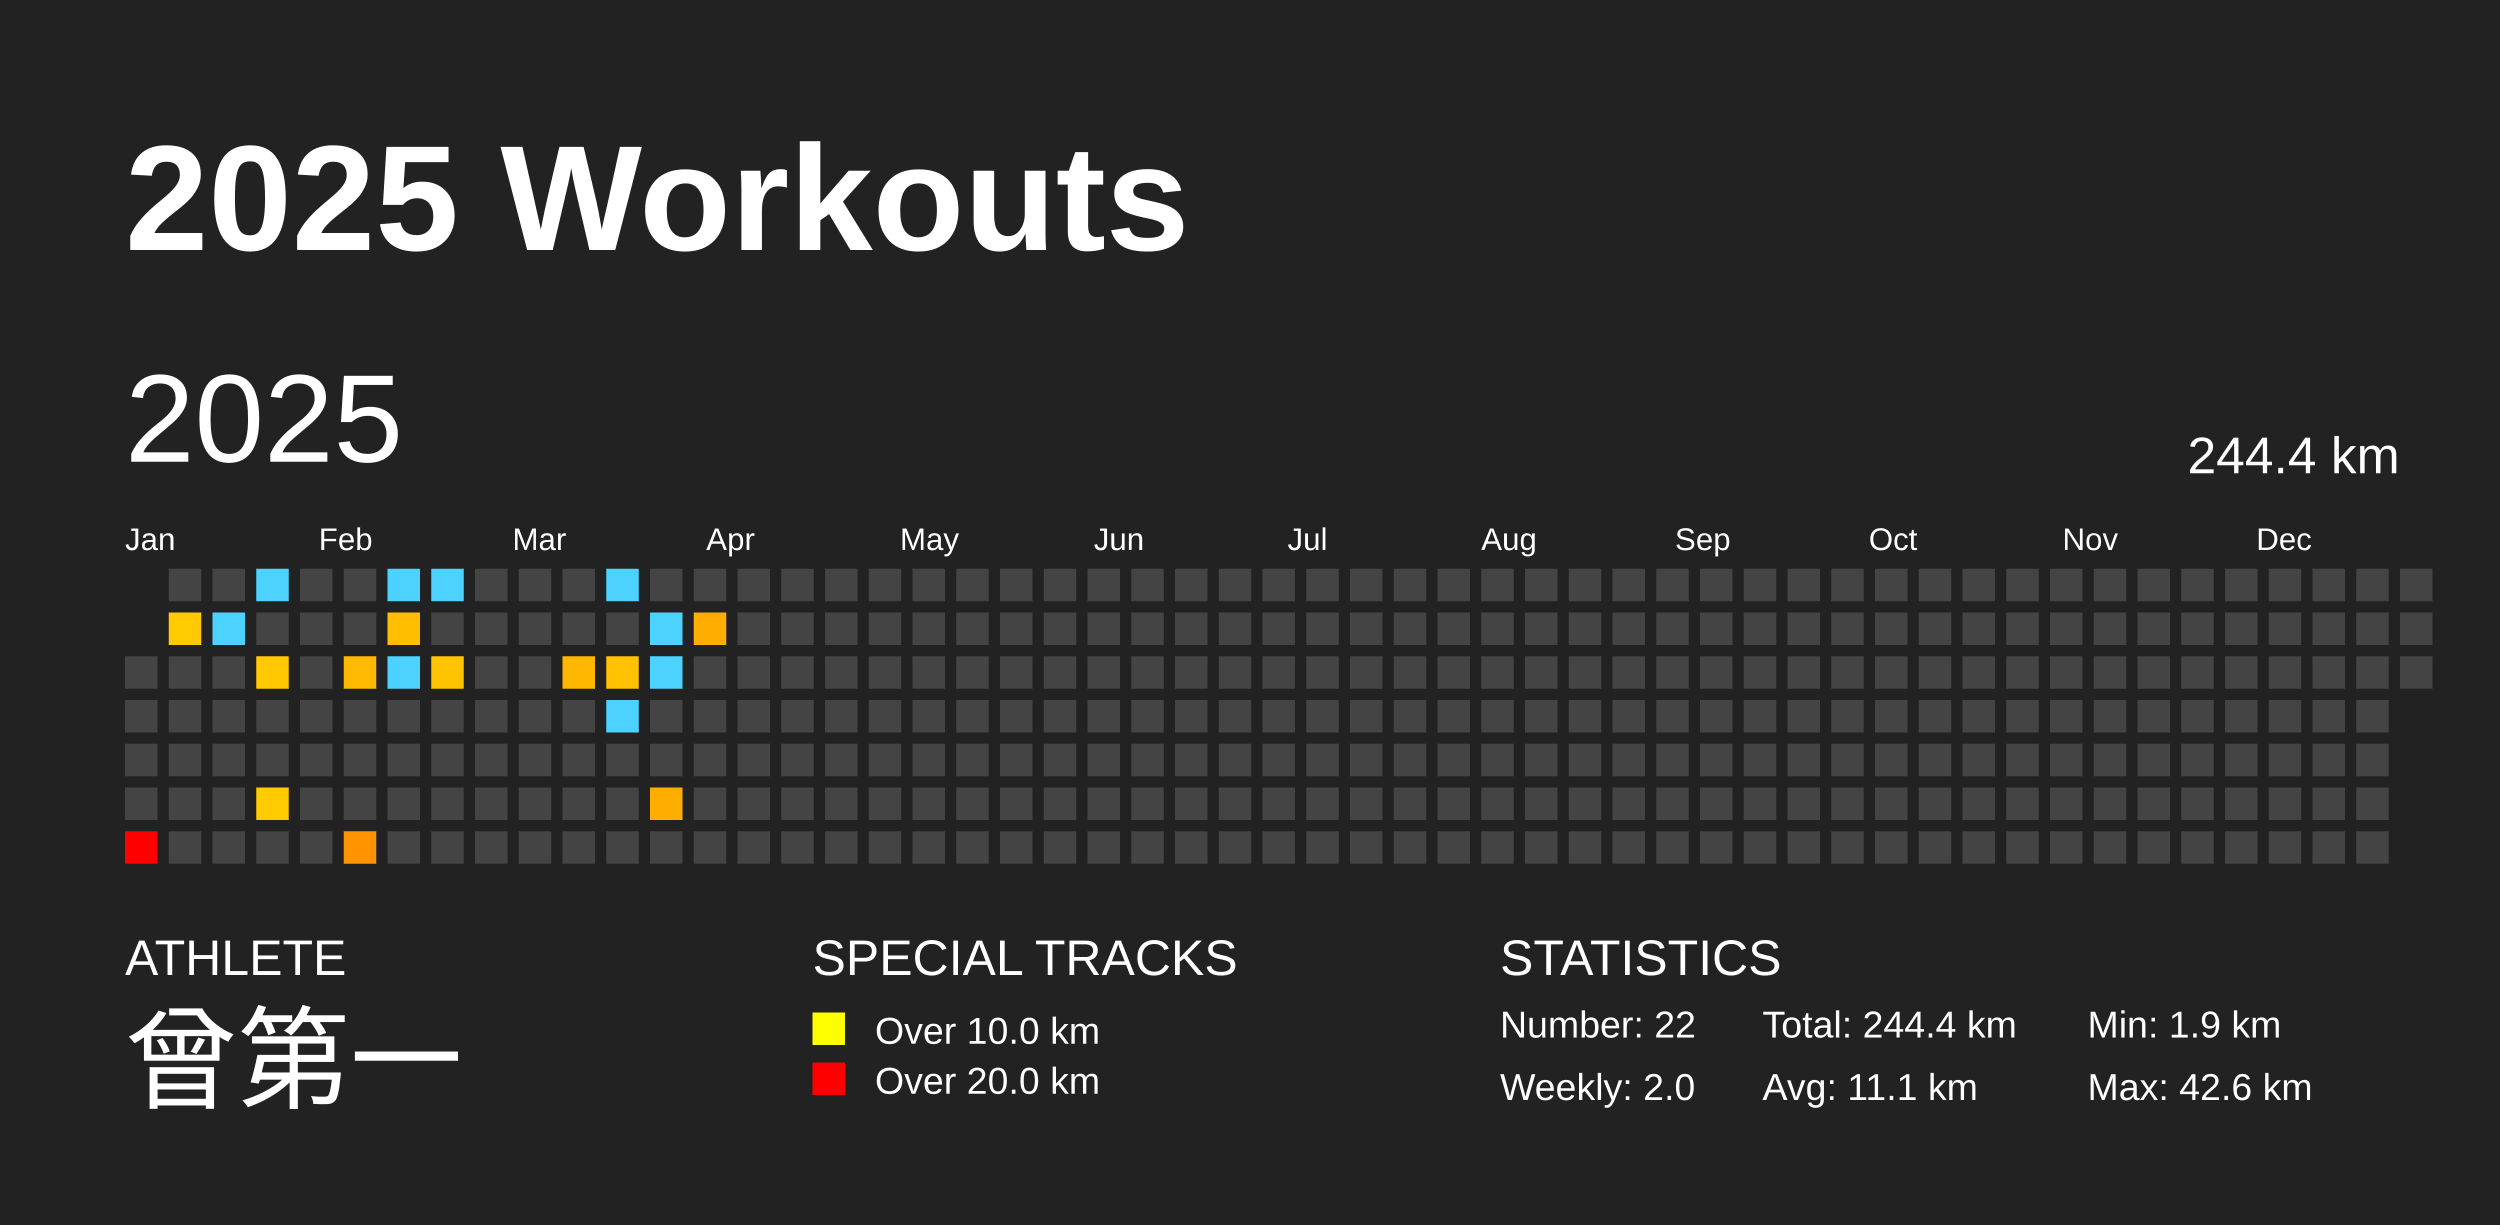
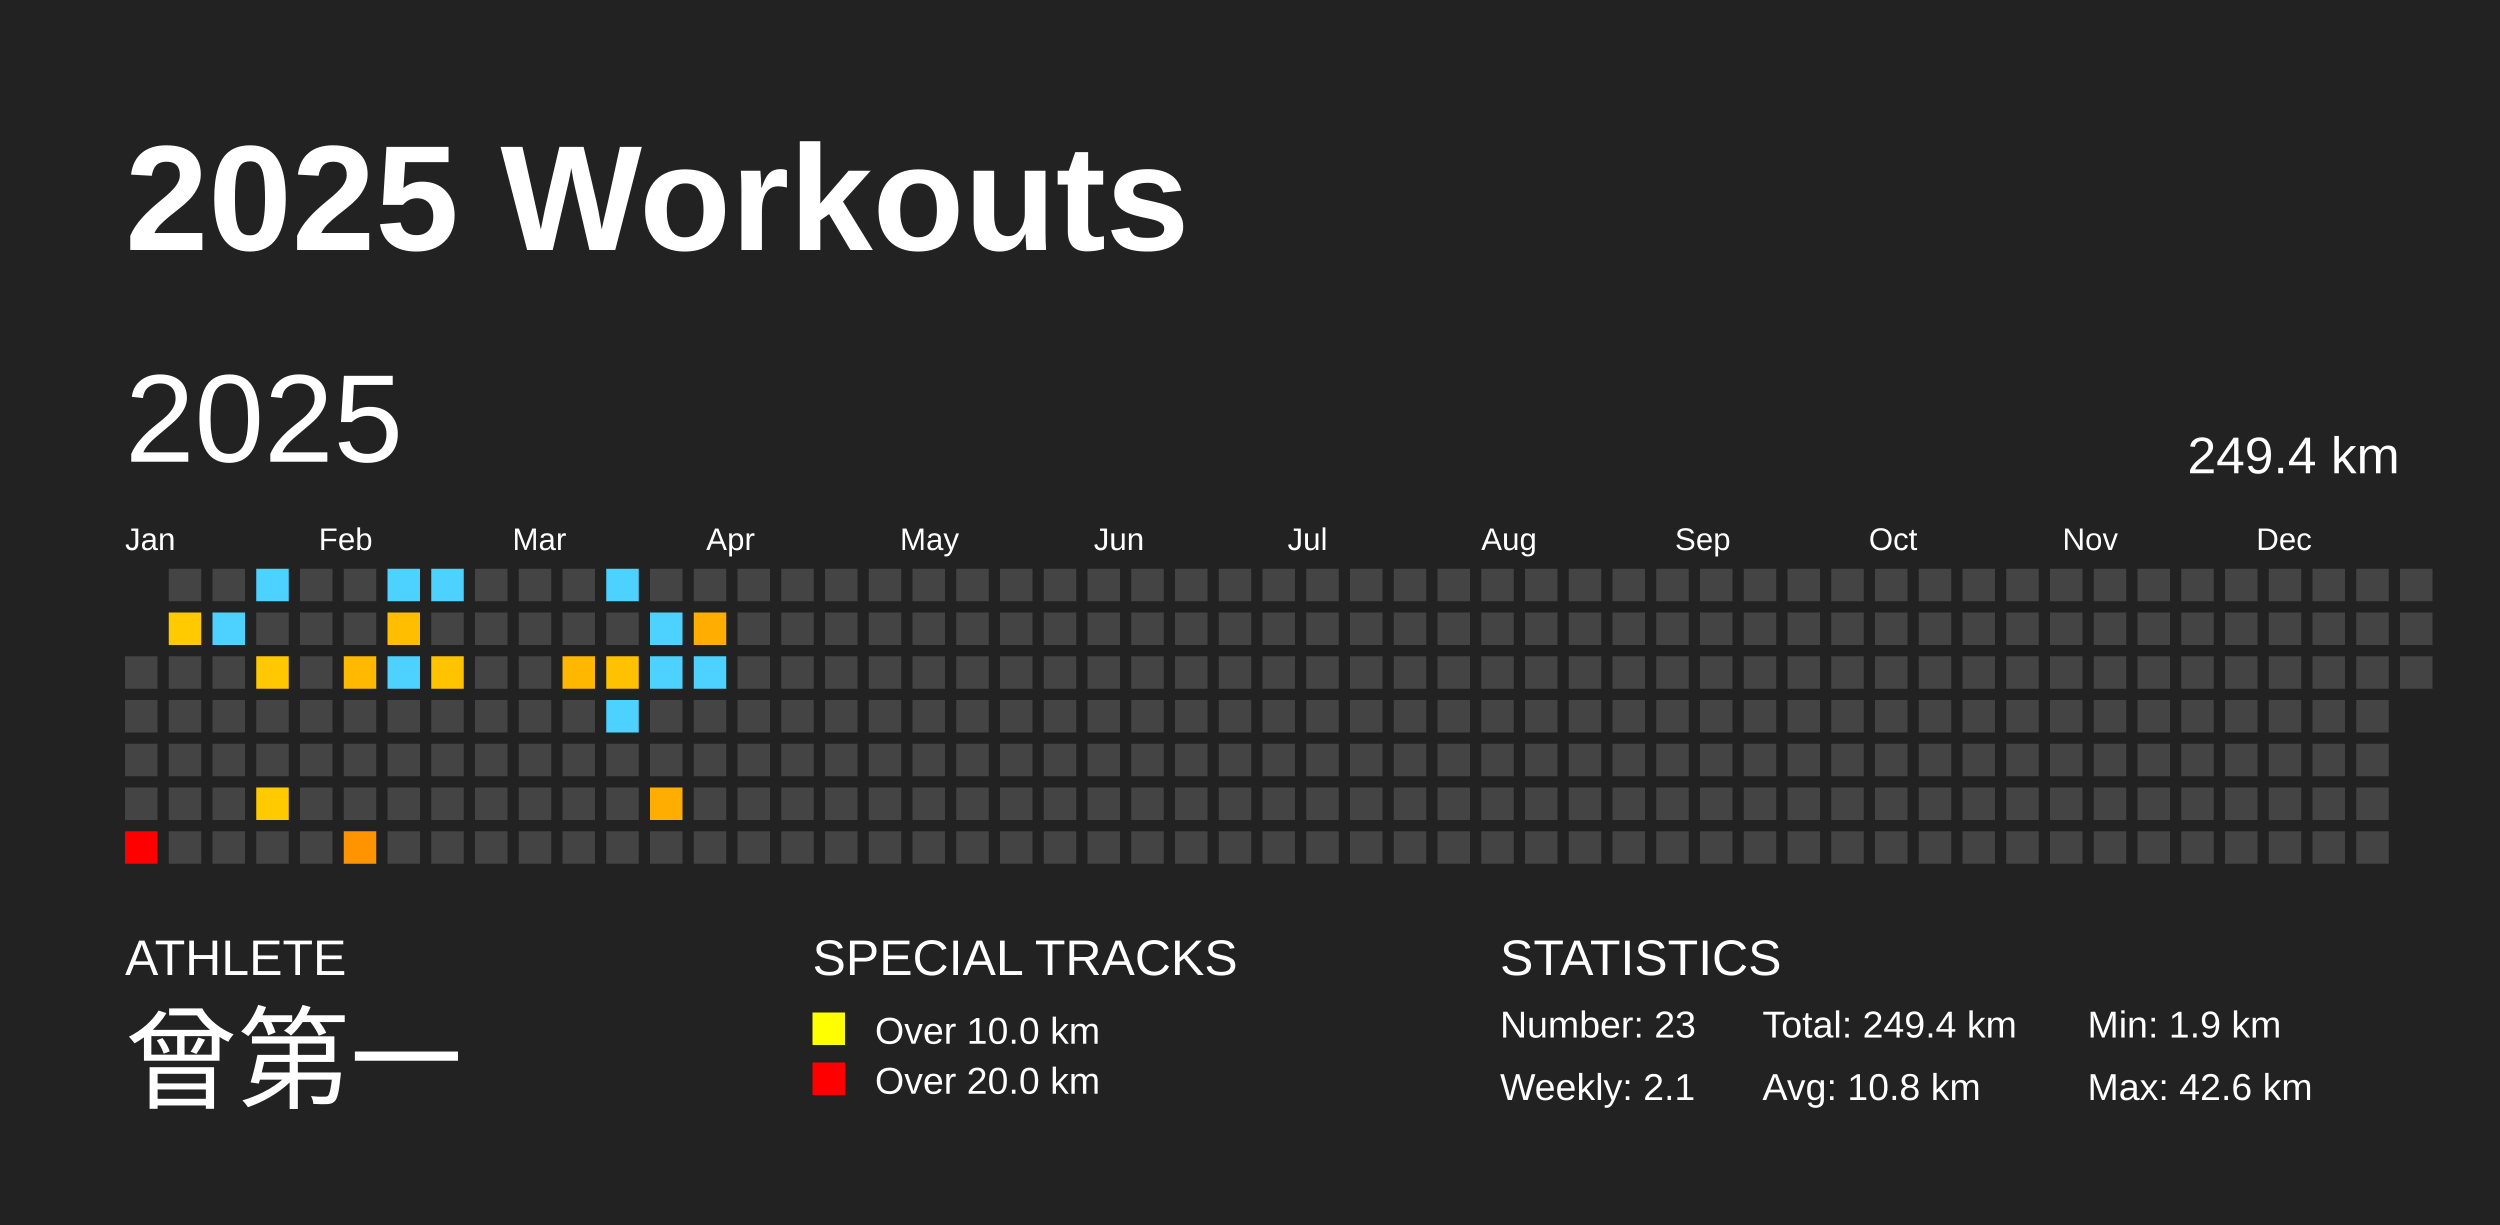
<svg xmlns="http://www.w3.org/2000/svg" baseProfile="full" height="98mm" version="1.1" viewBox="0,0,200,98" width="200mm">
  <defs />
  <rect fill="#222222" height="98" width="200" x="0" y="0" />
  <text fill="#FFFFFF" style="font-size:12px; font-family:Arial; font-weight:bold;" x="10" y="20">2025 Workouts</text>
  <text fill="#FFFFFF" style="font-size:4px; font-family:Arial" x="10" y="78">ATHLETE</text>
  <text fill="#FFFFFF" style="font-size:9px; font-family:Arial" x="10" y="88">曾第一</text>
  <text fill="#FFFFFF" style="font-size:4px; font-family:Arial" x="65" y="78">SPECIAL TRACKS</text>
  <rect fill="yellow" height="2.6" width="2.6" x="65" y="81" />
  <text fill="#FFFFFF" style="font-size:3px; font-family:Arial" x="70" y="83.5">Over 10.0 km</text>
  <rect fill="red" height="2.6" width="2.6" x="65" y="85" />
  <text fill="#FFFFFF" style="font-size:3px; font-family:Arial" x="70" y="87.5">Over 20.0 km</text>
  <text fill="#FFFFFF" style="font-size:4px; font-family:Arial" x="120" y="78">STATISTICS</text>
-   <text fill="#FFFFFF" style="font-size:3px; font-family:Arial" x="120" y="83">Number: 22</text>
-   <text fill="#FFFFFF" style="font-size:3px; font-family:Arial" x="120" y="88">Weekly: 2.0</text>
-   <text fill="#FFFFFF" style="font-size:3px; font-family:Arial" x="141" y="83">Total: 244.4 km</text>
-   <text fill="#FFFFFF" style="font-size:3px; font-family:Arial" x="141" y="88">Avg: 11.1 km</text>
+   <text fill="#FFFFFF" style="font-size:3px; font-family:Arial" x="120" y="83">Number: 23</text>
+   <text fill="#FFFFFF" style="font-size:3px; font-family:Arial" x="120" y="88">Weekly: 2.1</text>
+   <text fill="#FFFFFF" style="font-size:3px; font-family:Arial" x="141" y="83">Total: 249.4 km</text>
+   <text fill="#FFFFFF" style="font-size:3px; font-family:Arial" x="141" y="88">Avg: 10.8 km</text>
  <text fill="#FFFFFF" style="font-size:3px; font-family:Arial" x="167" y="83">Min: 1.9 km</text>
  <text fill="#FFFFFF" style="font-size:3px; font-family:Arial" x="167" y="88">Max: 42.6 km</text>
  <text dominant-baseline="hanging" fill="#FFFFFF" style="font-size:10.0px; font-family:Arial;" x="10" y="30">2025</text>
-   <text dominant-baseline="hanging" fill="#FFFFFF" style="font-size:4.125px; font-family:Arial;" x="175" y="35">244.4 km</text>
+   <text dominant-baseline="hanging" fill="#FFFFFF" style="font-size:4.125px; font-family:Arial;" x="175" y="35">249.4 km</text>
  <text fill="#FFFFFF" style="font-size:2.5px; font-family:Arial" x="10.0" y="44">Jan</text>
  <text fill="#FFFFFF" style="font-size:2.5px; font-family:Arial" x="25.5" y="44">Feb</text>
  <text fill="#FFFFFF" style="font-size:2.5px; font-family:Arial" x="41.0" y="44">Mar</text>
  <text fill="#FFFFFF" style="font-size:2.5px; font-family:Arial" x="56.5" y="44">Apr</text>
  <text fill="#FFFFFF" style="font-size:2.5px; font-family:Arial" x="72.0" y="44">May</text>
  <text fill="#FFFFFF" style="font-size:2.5px; font-family:Arial" x="87.5" y="44">Jun</text>
  <text fill="#FFFFFF" style="font-size:2.5px; font-family:Arial" x="103.0" y="44">Jul</text>
  <text fill="#FFFFFF" style="font-size:2.5px; font-family:Arial" x="118.5" y="44">Aug</text>
  <text fill="#FFFFFF" style="font-size:2.5px; font-family:Arial" x="134.0" y="44">Sep</text>
  <text fill="#FFFFFF" style="font-size:2.5px; font-family:Arial" x="149.5" y="44">Oct</text>
  <text fill="#FFFFFF" style="font-size:2.5px; font-family:Arial" x="165.0" y="44">Nov</text>
  <text fill="#FFFFFF" style="font-size:2.5px; font-family:Arial" x="180.5" y="44">Dec</text>
  <rect fill="#444444" height="2.6" width="2.6" x="10.0" y="52.5" />
  <rect fill="#444444" height="2.6" width="2.6" x="10.0" y="56.0" />
  <rect fill="#444444" height="2.6" width="2.6" x="10.0" y="59.5" />
  <rect fill="#444444" height="2.6" width="2.6" x="10.0" y="63.0" />
  <rect fill="red" height="2.6" width="2.6" x="10.0" y="66.5" />
  <rect fill="#444444" height="2.6" width="2.6" x="13.5" y="45.5" />
  <rect fill="#ffca00" height="2.6" width="2.6" x="13.5" y="49.0" />
  <rect fill="#444444" height="2.6" width="2.6" x="13.5" y="52.5" />
  <rect fill="#444444" height="2.6" width="2.6" x="13.5" y="56.0" />
  <rect fill="#444444" height="2.6" width="2.6" x="13.5" y="59.5" />
  <rect fill="#444444" height="2.6" width="2.6" x="13.5" y="63.0" />
  <rect fill="#444444" height="2.6" width="2.6" x="13.5" y="66.5" />
  <rect fill="#444444" height="2.6" width="2.6" x="17.0" y="45.5" />
  <rect fill="#4dd2ff" height="2.6" width="2.6" x="17.0" y="49.0" />
  <rect fill="#444444" height="2.6" width="2.6" x="17.0" y="52.5" />
  <rect fill="#444444" height="2.6" width="2.6" x="17.0" y="56.0" />
  <rect fill="#444444" height="2.6" width="2.6" x="17.0" y="59.5" />
  <rect fill="#444444" height="2.6" width="2.6" x="17.0" y="63.0" />
  <rect fill="#444444" height="2.6" width="2.6" x="17.0" y="66.5" />
  <rect fill="#4dd2ff" height="2.6" width="2.6" x="20.5" y="45.5" />
  <rect fill="#444444" height="2.6" width="2.6" x="20.5" y="49.0" />
  <rect fill="#ffc800" height="2.6" width="2.6" x="20.5" y="52.5" />
  <rect fill="#444444" height="2.6" width="2.6" x="20.5" y="56.0" />
  <rect fill="#444444" height="2.6" width="2.6" x="20.5" y="59.5" />
  <rect fill="#ffcb00" height="2.6" width="2.6" x="20.5" y="63.0" />
  <rect fill="#444444" height="2.6" width="2.6" x="20.5" y="66.5" />
  <rect fill="#444444" height="2.6" width="2.6" x="24.0" y="45.5" />
  <rect fill="#444444" height="2.6" width="2.6" x="24.0" y="49.0" />
  <rect fill="#444444" height="2.6" width="2.6" x="24.0" y="52.5" />
  <rect fill="#444444" height="2.6" width="2.6" x="24.0" y="56.0" />
  <rect fill="#444444" height="2.6" width="2.6" x="24.0" y="59.5" />
  <rect fill="#444444" height="2.6" width="2.6" x="24.0" y="63.0" />
  <rect fill="#444444" height="2.6" width="2.6" x="24.0" y="66.5" />
  <rect fill="#444444" height="2.6" width="2.6" x="27.5" y="45.5" />
  <rect fill="#444444" height="2.6" width="2.6" x="27.5" y="49.0" />
  <rect fill="#ffb900" height="2.6" width="2.6" x="27.5" y="52.5" />
  <rect fill="#444444" height="2.6" width="2.6" x="27.5" y="56.0" />
  <rect fill="#444444" height="2.6" width="2.6" x="27.5" y="59.5" />
  <rect fill="#444444" height="2.6" width="2.6" x="27.5" y="63.0" />
  <rect fill="#ff9400" height="2.6" width="2.6" x="27.5" y="66.5" />
  <rect fill="#4dd2ff" height="2.6" width="2.6" x="31.0" y="45.5" />
  <rect fill="#ffbf00" height="2.6" width="2.6" x="31.0" y="49.0" />
  <rect fill="#4dd2ff" height="2.6" width="2.6" x="31.0" y="52.5" />
  <rect fill="#444444" height="2.6" width="2.6" x="31.0" y="56.0" />
  <rect fill="#444444" height="2.6" width="2.6" x="31.0" y="59.5" />
  <rect fill="#444444" height="2.6" width="2.6" x="31.0" y="63.0" />
  <rect fill="#444444" height="2.6" width="2.6" x="31.0" y="66.5" />
  <rect fill="#4dd2ff" height="2.6" width="2.6" x="34.5" y="45.5" />
  <rect fill="#444444" height="2.6" width="2.6" x="34.5" y="49.0" />
  <rect fill="#ffc300" height="2.6" width="2.6" x="34.5" y="52.5" />
  <rect fill="#444444" height="2.6" width="2.6" x="34.5" y="56.0" />
  <rect fill="#444444" height="2.6" width="2.6" x="34.5" y="59.5" />
  <rect fill="#444444" height="2.6" width="2.6" x="34.5" y="63.0" />
  <rect fill="#444444" height="2.6" width="2.6" x="34.5" y="66.5" />
  <rect fill="#444444" height="2.6" width="2.6" x="38.0" y="45.5" />
  <rect fill="#444444" height="2.6" width="2.6" x="38.0" y="49.0" />
  <rect fill="#444444" height="2.6" width="2.6" x="38.0" y="52.5" />
  <rect fill="#444444" height="2.6" width="2.6" x="38.0" y="56.0" />
  <rect fill="#444444" height="2.6" width="2.6" x="38.0" y="59.5" />
  <rect fill="#444444" height="2.6" width="2.6" x="38.0" y="63.0" />
  <rect fill="#444444" height="2.6" width="2.6" x="38.0" y="66.5" />
  <rect fill="#444444" height="2.6" width="2.6" x="41.5" y="45.5" />
  <rect fill="#444444" height="2.6" width="2.6" x="41.5" y="49.0" />
  <rect fill="#444444" height="2.6" width="2.6" x="41.5" y="52.5" />
  <rect fill="#444444" height="2.6" width="2.6" x="41.5" y="56.0" />
  <rect fill="#444444" height="2.6" width="2.6" x="41.5" y="59.5" />
  <rect fill="#444444" height="2.6" width="2.6" x="41.5" y="63.0" />
  <rect fill="#444444" height="2.6" width="2.6" x="41.5" y="66.5" />
  <rect fill="#444444" height="2.6" width="2.6" x="45.0" y="45.5" />
  <rect fill="#444444" height="2.6" width="2.6" x="45.0" y="49.0" />
  <rect fill="#ffb700" height="2.6" width="2.6" x="45.0" y="52.5" />
  <rect fill="#444444" height="2.6" width="2.6" x="45.0" y="56.0" />
  <rect fill="#444444" height="2.6" width="2.6" x="45.0" y="59.5" />
  <rect fill="#444444" height="2.6" width="2.6" x="45.0" y="63.0" />
  <rect fill="#444444" height="2.6" width="2.6" x="45.0" y="66.5" />
  <rect fill="#4dd2ff" height="2.6" width="2.6" x="48.5" y="45.5" />
  <rect fill="#444444" height="2.6" width="2.6" x="48.5" y="49.0" />
  <rect fill="#ffc100" height="2.6" width="2.6" x="48.5" y="52.5" />
  <rect fill="#4dd2ff" height="2.6" width="2.6" x="48.5" y="56.0" />
  <rect fill="#444444" height="2.6" width="2.6" x="48.5" y="59.5" />
  <rect fill="#444444" height="2.6" width="2.6" x="48.5" y="63.0" />
  <rect fill="#444444" height="2.6" width="2.6" x="48.5" y="66.5" />
  <rect fill="#444444" height="2.6" width="2.6" x="52.0" y="45.5" />
  <rect fill="#4dd2ff" height="2.6" width="2.6" x="52.0" y="49.0" />
  <rect fill="#4dd2ff" height="2.6" width="2.6" x="52.0" y="52.5" />
  <rect fill="#444444" height="2.6" width="2.6" x="52.0" y="56.0" />
  <rect fill="#444444" height="2.6" width="2.6" x="52.0" y="59.5" />
  <rect fill="#ffae00" height="2.6" width="2.6" x="52.0" y="63.0" />
  <rect fill="#444444" height="2.6" width="2.6" x="52.0" y="66.5" />
  <rect fill="#444444" height="2.6" width="2.6" x="55.5" y="45.5" />
  <rect fill="#ffae00" height="2.6" width="2.6" x="55.5" y="49.0" />
-   <rect fill="#444444" height="2.6" width="2.6" x="55.5" y="52.5" />
+   <rect fill="#4dd2ff" height="2.6" width="2.6" x="55.5" y="52.5" />
  <rect fill="#444444" height="2.6" width="2.6" x="55.5" y="56.0" />
  <rect fill="#444444" height="2.6" width="2.6" x="55.5" y="59.5" />
  <rect fill="#444444" height="2.6" width="2.6" x="55.5" y="63.0" />
  <rect fill="#444444" height="2.6" width="2.6" x="55.5" y="66.5" />
  <rect fill="#444444" height="2.6" width="2.6" x="59.0" y="45.5" />
  <rect fill="#444444" height="2.6" width="2.6" x="59.0" y="49.0" />
  <rect fill="#444444" height="2.6" width="2.6" x="59.0" y="52.5" />
  <rect fill="#444444" height="2.6" width="2.6" x="59.0" y="56.0" />
  <rect fill="#444444" height="2.6" width="2.6" x="59.0" y="59.5" />
  <rect fill="#444444" height="2.6" width="2.6" x="59.0" y="63.0" />
  <rect fill="#444444" height="2.6" width="2.6" x="59.0" y="66.5" />
  <rect fill="#444444" height="2.6" width="2.6" x="62.5" y="45.5" />
  <rect fill="#444444" height="2.6" width="2.6" x="62.5" y="49.0" />
  <rect fill="#444444" height="2.6" width="2.6" x="62.5" y="52.5" />
  <rect fill="#444444" height="2.6" width="2.6" x="62.5" y="56.0" />
  <rect fill="#444444" height="2.6" width="2.6" x="62.5" y="59.5" />
  <rect fill="#444444" height="2.6" width="2.6" x="62.5" y="63.0" />
  <rect fill="#444444" height="2.6" width="2.6" x="62.5" y="66.5" />
  <rect fill="#444444" height="2.6" width="2.6" x="66.0" y="45.5" />
  <rect fill="#444444" height="2.6" width="2.6" x="66.0" y="49.0" />
  <rect fill="#444444" height="2.6" width="2.6" x="66.0" y="52.5" />
  <rect fill="#444444" height="2.6" width="2.6" x="66.0" y="56.0" />
  <rect fill="#444444" height="2.6" width="2.6" x="66.0" y="59.5" />
  <rect fill="#444444" height="2.6" width="2.6" x="66.0" y="63.0" />
  <rect fill="#444444" height="2.6" width="2.6" x="66.0" y="66.5" />
  <rect fill="#444444" height="2.6" width="2.6" x="69.5" y="45.5" />
  <rect fill="#444444" height="2.6" width="2.6" x="69.5" y="49.0" />
  <rect fill="#444444" height="2.6" width="2.6" x="69.5" y="52.5" />
  <rect fill="#444444" height="2.6" width="2.6" x="69.5" y="56.0" />
  <rect fill="#444444" height="2.6" width="2.6" x="69.5" y="59.5" />
  <rect fill="#444444" height="2.6" width="2.6" x="69.5" y="63.0" />
  <rect fill="#444444" height="2.6" width="2.6" x="69.5" y="66.5" />
  <rect fill="#444444" height="2.6" width="2.6" x="73.0" y="45.5" />
  <rect fill="#444444" height="2.6" width="2.6" x="73.0" y="49.0" />
  <rect fill="#444444" height="2.6" width="2.6" x="73.0" y="52.5" />
  <rect fill="#444444" height="2.6" width="2.6" x="73.0" y="56.0" />
  <rect fill="#444444" height="2.6" width="2.6" x="73.0" y="59.5" />
  <rect fill="#444444" height="2.6" width="2.6" x="73.0" y="63.0" />
  <rect fill="#444444" height="2.6" width="2.6" x="73.0" y="66.5" />
  <rect fill="#444444" height="2.6" width="2.6" x="76.5" y="45.5" />
  <rect fill="#444444" height="2.6" width="2.6" x="76.5" y="49.0" />
  <rect fill="#444444" height="2.6" width="2.6" x="76.5" y="52.5" />
  <rect fill="#444444" height="2.6" width="2.6" x="76.5" y="56.0" />
  <rect fill="#444444" height="2.6" width="2.6" x="76.5" y="59.5" />
  <rect fill="#444444" height="2.6" width="2.6" x="76.5" y="63.0" />
  <rect fill="#444444" height="2.6" width="2.6" x="76.5" y="66.5" />
  <rect fill="#444444" height="2.6" width="2.6" x="80.0" y="45.5" />
  <rect fill="#444444" height="2.6" width="2.6" x="80.0" y="49.0" />
  <rect fill="#444444" height="2.6" width="2.6" x="80.0" y="52.5" />
  <rect fill="#444444" height="2.6" width="2.6" x="80.0" y="56.0" />
  <rect fill="#444444" height="2.6" width="2.6" x="80.0" y="59.5" />
  <rect fill="#444444" height="2.6" width="2.6" x="80.0" y="63.0" />
  <rect fill="#444444" height="2.6" width="2.6" x="80.0" y="66.5" />
  <rect fill="#444444" height="2.6" width="2.6" x="83.5" y="45.5" />
  <rect fill="#444444" height="2.6" width="2.6" x="83.5" y="49.0" />
  <rect fill="#444444" height="2.6" width="2.6" x="83.5" y="52.5" />
  <rect fill="#444444" height="2.6" width="2.6" x="83.5" y="56.0" />
  <rect fill="#444444" height="2.6" width="2.6" x="83.5" y="59.5" />
  <rect fill="#444444" height="2.6" width="2.6" x="83.5" y="63.0" />
  <rect fill="#444444" height="2.6" width="2.6" x="83.5" y="66.5" />
  <rect fill="#444444" height="2.6" width="2.6" x="87.0" y="45.5" />
  <rect fill="#444444" height="2.6" width="2.6" x="87.0" y="49.0" />
  <rect fill="#444444" height="2.6" width="2.6" x="87.0" y="52.5" />
  <rect fill="#444444" height="2.6" width="2.6" x="87.0" y="56.0" />
  <rect fill="#444444" height="2.6" width="2.6" x="87.0" y="59.5" />
  <rect fill="#444444" height="2.6" width="2.6" x="87.0" y="63.0" />
  <rect fill="#444444" height="2.6" width="2.6" x="87.0" y="66.5" />
  <rect fill="#444444" height="2.6" width="2.6" x="90.5" y="45.5" />
  <rect fill="#444444" height="2.6" width="2.6" x="90.5" y="49.0" />
  <rect fill="#444444" height="2.6" width="2.6" x="90.5" y="52.5" />
  <rect fill="#444444" height="2.6" width="2.6" x="90.5" y="56.0" />
  <rect fill="#444444" height="2.6" width="2.6" x="90.5" y="59.5" />
  <rect fill="#444444" height="2.6" width="2.6" x="90.5" y="63.0" />
  <rect fill="#444444" height="2.6" width="2.6" x="90.5" y="66.5" />
  <rect fill="#444444" height="2.6" width="2.6" x="94.0" y="45.5" />
  <rect fill="#444444" height="2.6" width="2.6" x="94.0" y="49.0" />
  <rect fill="#444444" height="2.6" width="2.6" x="94.0" y="52.5" />
  <rect fill="#444444" height="2.6" width="2.6" x="94.0" y="56.0" />
  <rect fill="#444444" height="2.6" width="2.6" x="94.0" y="59.5" />
  <rect fill="#444444" height="2.6" width="2.6" x="94.0" y="63.0" />
  <rect fill="#444444" height="2.6" width="2.6" x="94.0" y="66.5" />
  <rect fill="#444444" height="2.6" width="2.6" x="97.5" y="45.5" />
  <rect fill="#444444" height="2.6" width="2.6" x="97.5" y="49.0" />
  <rect fill="#444444" height="2.6" width="2.6" x="97.5" y="52.5" />
  <rect fill="#444444" height="2.6" width="2.6" x="97.5" y="56.0" />
  <rect fill="#444444" height="2.6" width="2.6" x="97.5" y="59.5" />
  <rect fill="#444444" height="2.6" width="2.6" x="97.5" y="63.0" />
  <rect fill="#444444" height="2.6" width="2.6" x="97.5" y="66.5" />
  <rect fill="#444444" height="2.6" width="2.6" x="101.0" y="45.5" />
  <rect fill="#444444" height="2.6" width="2.6" x="101.0" y="49.0" />
  <rect fill="#444444" height="2.6" width="2.6" x="101.0" y="52.5" />
  <rect fill="#444444" height="2.6" width="2.6" x="101.0" y="56.0" />
  <rect fill="#444444" height="2.6" width="2.6" x="101.0" y="59.5" />
  <rect fill="#444444" height="2.6" width="2.6" x="101.0" y="63.0" />
  <rect fill="#444444" height="2.6" width="2.6" x="101.0" y="66.5" />
  <rect fill="#444444" height="2.6" width="2.6" x="104.5" y="45.5" />
  <rect fill="#444444" height="2.6" width="2.6" x="104.5" y="49.0" />
  <rect fill="#444444" height="2.6" width="2.6" x="104.5" y="52.5" />
  <rect fill="#444444" height="2.6" width="2.6" x="104.5" y="56.0" />
  <rect fill="#444444" height="2.6" width="2.6" x="104.5" y="59.5" />
  <rect fill="#444444" height="2.6" width="2.6" x="104.5" y="63.0" />
  <rect fill="#444444" height="2.6" width="2.6" x="104.5" y="66.5" />
  <rect fill="#444444" height="2.6" width="2.6" x="108.0" y="45.5" />
  <rect fill="#444444" height="2.6" width="2.6" x="108.0" y="49.0" />
  <rect fill="#444444" height="2.6" width="2.6" x="108.0" y="52.5" />
  <rect fill="#444444" height="2.6" width="2.6" x="108.0" y="56.0" />
  <rect fill="#444444" height="2.6" width="2.6" x="108.0" y="59.5" />
  <rect fill="#444444" height="2.6" width="2.6" x="108.0" y="63.0" />
  <rect fill="#444444" height="2.6" width="2.6" x="108.0" y="66.5" />
  <rect fill="#444444" height="2.6" width="2.6" x="111.5" y="45.5" />
  <rect fill="#444444" height="2.6" width="2.6" x="111.5" y="49.0" />
  <rect fill="#444444" height="2.6" width="2.6" x="111.5" y="52.5" />
  <rect fill="#444444" height="2.6" width="2.6" x="111.5" y="56.0" />
  <rect fill="#444444" height="2.6" width="2.6" x="111.5" y="59.5" />
  <rect fill="#444444" height="2.6" width="2.6" x="111.5" y="63.0" />
  <rect fill="#444444" height="2.6" width="2.6" x="111.5" y="66.5" />
  <rect fill="#444444" height="2.6" width="2.6" x="115.0" y="45.5" />
  <rect fill="#444444" height="2.6" width="2.6" x="115.0" y="49.0" />
  <rect fill="#444444" height="2.6" width="2.6" x="115.0" y="52.5" />
  <rect fill="#444444" height="2.6" width="2.6" x="115.0" y="56.0" />
  <rect fill="#444444" height="2.6" width="2.6" x="115.0" y="59.5" />
  <rect fill="#444444" height="2.6" width="2.6" x="115.0" y="63.0" />
  <rect fill="#444444" height="2.6" width="2.6" x="115.0" y="66.5" />
  <rect fill="#444444" height="2.6" width="2.6" x="118.5" y="45.5" />
  <rect fill="#444444" height="2.6" width="2.6" x="118.5" y="49.0" />
  <rect fill="#444444" height="2.6" width="2.6" x="118.5" y="52.5" />
  <rect fill="#444444" height="2.6" width="2.6" x="118.5" y="56.0" />
  <rect fill="#444444" height="2.6" width="2.6" x="118.5" y="59.5" />
  <rect fill="#444444" height="2.6" width="2.6" x="118.5" y="63.0" />
  <rect fill="#444444" height="2.6" width="2.6" x="118.5" y="66.5" />
  <rect fill="#444444" height="2.6" width="2.6" x="122.0" y="45.5" />
  <rect fill="#444444" height="2.6" width="2.6" x="122.0" y="49.0" />
  <rect fill="#444444" height="2.6" width="2.6" x="122.0" y="52.5" />
  <rect fill="#444444" height="2.6" width="2.6" x="122.0" y="56.0" />
  <rect fill="#444444" height="2.6" width="2.6" x="122.0" y="59.5" />
  <rect fill="#444444" height="2.6" width="2.6" x="122.0" y="63.0" />
  <rect fill="#444444" height="2.6" width="2.6" x="122.0" y="66.5" />
  <rect fill="#444444" height="2.6" width="2.6" x="125.5" y="45.5" />
  <rect fill="#444444" height="2.6" width="2.6" x="125.5" y="49.0" />
  <rect fill="#444444" height="2.6" width="2.6" x="125.5" y="52.5" />
  <rect fill="#444444" height="2.6" width="2.6" x="125.5" y="56.0" />
  <rect fill="#444444" height="2.6" width="2.6" x="125.5" y="59.5" />
  <rect fill="#444444" height="2.6" width="2.6" x="125.5" y="63.0" />
  <rect fill="#444444" height="2.6" width="2.6" x="125.5" y="66.5" />
  <rect fill="#444444" height="2.6" width="2.6" x="129.0" y="45.5" />
  <rect fill="#444444" height="2.6" width="2.6" x="129.0" y="49.0" />
  <rect fill="#444444" height="2.6" width="2.6" x="129.0" y="52.5" />
  <rect fill="#444444" height="2.6" width="2.6" x="129.0" y="56.0" />
  <rect fill="#444444" height="2.6" width="2.6" x="129.0" y="59.5" />
  <rect fill="#444444" height="2.6" width="2.6" x="129.0" y="63.0" />
  <rect fill="#444444" height="2.6" width="2.6" x="129.0" y="66.5" />
  <rect fill="#444444" height="2.6" width="2.6" x="132.5" y="45.5" />
  <rect fill="#444444" height="2.6" width="2.6" x="132.5" y="49.0" />
  <rect fill="#444444" height="2.6" width="2.6" x="132.5" y="52.5" />
  <rect fill="#444444" height="2.6" width="2.6" x="132.5" y="56.0" />
  <rect fill="#444444" height="2.6" width="2.6" x="132.5" y="59.5" />
  <rect fill="#444444" height="2.6" width="2.6" x="132.5" y="63.0" />
  <rect fill="#444444" height="2.6" width="2.6" x="132.5" y="66.5" />
  <rect fill="#444444" height="2.6" width="2.6" x="136.0" y="45.5" />
  <rect fill="#444444" height="2.6" width="2.6" x="136.0" y="49.0" />
  <rect fill="#444444" height="2.6" width="2.6" x="136.0" y="52.5" />
  <rect fill="#444444" height="2.6" width="2.6" x="136.0" y="56.0" />
  <rect fill="#444444" height="2.6" width="2.6" x="136.0" y="59.5" />
  <rect fill="#444444" height="2.6" width="2.6" x="136.0" y="63.0" />
  <rect fill="#444444" height="2.6" width="2.6" x="136.0" y="66.5" />
  <rect fill="#444444" height="2.6" width="2.6" x="139.5" y="45.5" />
  <rect fill="#444444" height="2.6" width="2.6" x="139.5" y="49.0" />
  <rect fill="#444444" height="2.6" width="2.6" x="139.5" y="52.5" />
  <rect fill="#444444" height="2.6" width="2.6" x="139.5" y="56.0" />
  <rect fill="#444444" height="2.6" width="2.6" x="139.5" y="59.5" />
  <rect fill="#444444" height="2.6" width="2.6" x="139.5" y="63.0" />
  <rect fill="#444444" height="2.6" width="2.6" x="139.5" y="66.5" />
  <rect fill="#444444" height="2.6" width="2.6" x="143.0" y="45.5" />
  <rect fill="#444444" height="2.6" width="2.6" x="143.0" y="49.0" />
  <rect fill="#444444" height="2.6" width="2.6" x="143.0" y="52.5" />
  <rect fill="#444444" height="2.6" width="2.6" x="143.0" y="56.0" />
  <rect fill="#444444" height="2.6" width="2.6" x="143.0" y="59.5" />
  <rect fill="#444444" height="2.6" width="2.6" x="143.0" y="63.0" />
  <rect fill="#444444" height="2.6" width="2.6" x="143.0" y="66.5" />
  <rect fill="#444444" height="2.6" width="2.6" x="146.5" y="45.5" />
  <rect fill="#444444" height="2.6" width="2.6" x="146.5" y="49.0" />
  <rect fill="#444444" height="2.6" width="2.6" x="146.5" y="52.5" />
  <rect fill="#444444" height="2.6" width="2.6" x="146.5" y="56.0" />
  <rect fill="#444444" height="2.6" width="2.6" x="146.5" y="59.5" />
  <rect fill="#444444" height="2.6" width="2.6" x="146.5" y="63.0" />
  <rect fill="#444444" height="2.6" width="2.6" x="146.5" y="66.5" />
  <rect fill="#444444" height="2.6" width="2.6" x="150.0" y="45.5" />
  <rect fill="#444444" height="2.6" width="2.6" x="150.0" y="49.0" />
  <rect fill="#444444" height="2.6" width="2.6" x="150.0" y="52.5" />
  <rect fill="#444444" height="2.6" width="2.6" x="150.0" y="56.0" />
  <rect fill="#444444" height="2.6" width="2.6" x="150.0" y="59.5" />
  <rect fill="#444444" height="2.6" width="2.6" x="150.0" y="63.0" />
  <rect fill="#444444" height="2.6" width="2.6" x="150.0" y="66.5" />
  <rect fill="#444444" height="2.6" width="2.6" x="153.5" y="45.5" />
  <rect fill="#444444" height="2.6" width="2.6" x="153.5" y="49.0" />
  <rect fill="#444444" height="2.6" width="2.6" x="153.5" y="52.5" />
  <rect fill="#444444" height="2.6" width="2.6" x="153.5" y="56.0" />
  <rect fill="#444444" height="2.6" width="2.6" x="153.5" y="59.5" />
  <rect fill="#444444" height="2.6" width="2.6" x="153.5" y="63.0" />
  <rect fill="#444444" height="2.6" width="2.6" x="153.5" y="66.5" />
  <rect fill="#444444" height="2.6" width="2.6" x="157.0" y="45.5" />
  <rect fill="#444444" height="2.6" width="2.6" x="157.0" y="49.0" />
  <rect fill="#444444" height="2.6" width="2.6" x="157.0" y="52.5" />
  <rect fill="#444444" height="2.6" width="2.6" x="157.0" y="56.0" />
  <rect fill="#444444" height="2.6" width="2.6" x="157.0" y="59.5" />
  <rect fill="#444444" height="2.6" width="2.6" x="157.0" y="63.0" />
  <rect fill="#444444" height="2.6" width="2.6" x="157.0" y="66.5" />
  <rect fill="#444444" height="2.6" width="2.6" x="160.5" y="45.5" />
  <rect fill="#444444" height="2.6" width="2.6" x="160.5" y="49.0" />
  <rect fill="#444444" height="2.6" width="2.6" x="160.5" y="52.5" />
  <rect fill="#444444" height="2.6" width="2.6" x="160.5" y="56.0" />
  <rect fill="#444444" height="2.6" width="2.6" x="160.5" y="59.5" />
  <rect fill="#444444" height="2.6" width="2.6" x="160.5" y="63.0" />
  <rect fill="#444444" height="2.6" width="2.6" x="160.5" y="66.5" />
  <rect fill="#444444" height="2.6" width="2.6" x="164.0" y="45.5" />
  <rect fill="#444444" height="2.6" width="2.6" x="164.0" y="49.0" />
  <rect fill="#444444" height="2.6" width="2.6" x="164.0" y="52.5" />
  <rect fill="#444444" height="2.6" width="2.6" x="164.0" y="56.0" />
  <rect fill="#444444" height="2.6" width="2.6" x="164.0" y="59.5" />
  <rect fill="#444444" height="2.6" width="2.6" x="164.0" y="63.0" />
  <rect fill="#444444" height="2.6" width="2.6" x="164.0" y="66.5" />
  <rect fill="#444444" height="2.6" width="2.6" x="167.5" y="45.5" />
  <rect fill="#444444" height="2.6" width="2.6" x="167.5" y="49.0" />
  <rect fill="#444444" height="2.6" width="2.6" x="167.5" y="52.5" />
  <rect fill="#444444" height="2.6" width="2.6" x="167.5" y="56.0" />
  <rect fill="#444444" height="2.6" width="2.6" x="167.5" y="59.5" />
  <rect fill="#444444" height="2.6" width="2.6" x="167.5" y="63.0" />
  <rect fill="#444444" height="2.6" width="2.6" x="167.5" y="66.5" />
  <rect fill="#444444" height="2.6" width="2.6" x="171.0" y="45.5" />
  <rect fill="#444444" height="2.6" width="2.6" x="171.0" y="49.0" />
  <rect fill="#444444" height="2.6" width="2.6" x="171.0" y="52.5" />
  <rect fill="#444444" height="2.6" width="2.6" x="171.0" y="56.0" />
  <rect fill="#444444" height="2.6" width="2.6" x="171.0" y="59.5" />
  <rect fill="#444444" height="2.6" width="2.6" x="171.0" y="63.0" />
  <rect fill="#444444" height="2.6" width="2.6" x="171.0" y="66.5" />
  <rect fill="#444444" height="2.6" width="2.6" x="174.5" y="45.5" />
  <rect fill="#444444" height="2.6" width="2.6" x="174.5" y="49.0" />
  <rect fill="#444444" height="2.6" width="2.6" x="174.5" y="52.5" />
  <rect fill="#444444" height="2.6" width="2.6" x="174.5" y="56.0" />
  <rect fill="#444444" height="2.6" width="2.6" x="174.5" y="59.5" />
  <rect fill="#444444" height="2.6" width="2.6" x="174.5" y="63.0" />
  <rect fill="#444444" height="2.6" width="2.6" x="174.5" y="66.5" />
  <rect fill="#444444" height="2.6" width="2.6" x="178.0" y="45.5" />
  <rect fill="#444444" height="2.6" width="2.6" x="178.0" y="49.0" />
  <rect fill="#444444" height="2.6" width="2.6" x="178.0" y="52.5" />
  <rect fill="#444444" height="2.6" width="2.6" x="178.0" y="56.0" />
  <rect fill="#444444" height="2.6" width="2.6" x="178.0" y="59.5" />
  <rect fill="#444444" height="2.6" width="2.6" x="178.0" y="63.0" />
  <rect fill="#444444" height="2.6" width="2.6" x="178.0" y="66.5" />
  <rect fill="#444444" height="2.6" width="2.6" x="181.5" y="45.5" />
  <rect fill="#444444" height="2.6" width="2.6" x="181.5" y="49.0" />
  <rect fill="#444444" height="2.6" width="2.6" x="181.5" y="52.5" />
  <rect fill="#444444" height="2.6" width="2.6" x="181.5" y="56.0" />
  <rect fill="#444444" height="2.6" width="2.6" x="181.5" y="59.5" />
  <rect fill="#444444" height="2.6" width="2.6" x="181.5" y="63.0" />
  <rect fill="#444444" height="2.6" width="2.6" x="181.5" y="66.5" />
  <rect fill="#444444" height="2.6" width="2.6" x="185.0" y="45.5" />
  <rect fill="#444444" height="2.6" width="2.6" x="185.0" y="49.0" />
  <rect fill="#444444" height="2.6" width="2.6" x="185.0" y="52.5" />
  <rect fill="#444444" height="2.6" width="2.6" x="185.0" y="56.0" />
  <rect fill="#444444" height="2.6" width="2.6" x="185.0" y="59.5" />
  <rect fill="#444444" height="2.6" width="2.6" x="185.0" y="63.0" />
  <rect fill="#444444" height="2.6" width="2.6" x="185.0" y="66.5" />
  <rect fill="#444444" height="2.6" width="2.6" x="188.5" y="45.5" />
  <rect fill="#444444" height="2.6" width="2.6" x="188.5" y="49.0" />
  <rect fill="#444444" height="2.6" width="2.6" x="188.5" y="52.5" />
  <rect fill="#444444" height="2.6" width="2.6" x="188.5" y="56.0" />
  <rect fill="#444444" height="2.6" width="2.6" x="188.5" y="59.5" />
  <rect fill="#444444" height="2.6" width="2.6" x="188.5" y="63.0" />
  <rect fill="#444444" height="2.6" width="2.6" x="188.5" y="66.5" />
  <rect fill="#444444" height="2.6" width="2.6" x="192.0" y="45.5" />
  <rect fill="#444444" height="2.6" width="2.6" x="192.0" y="49.0" />
  <rect fill="#444444" height="2.6" width="2.6" x="192.0" y="52.5" />
</svg>
